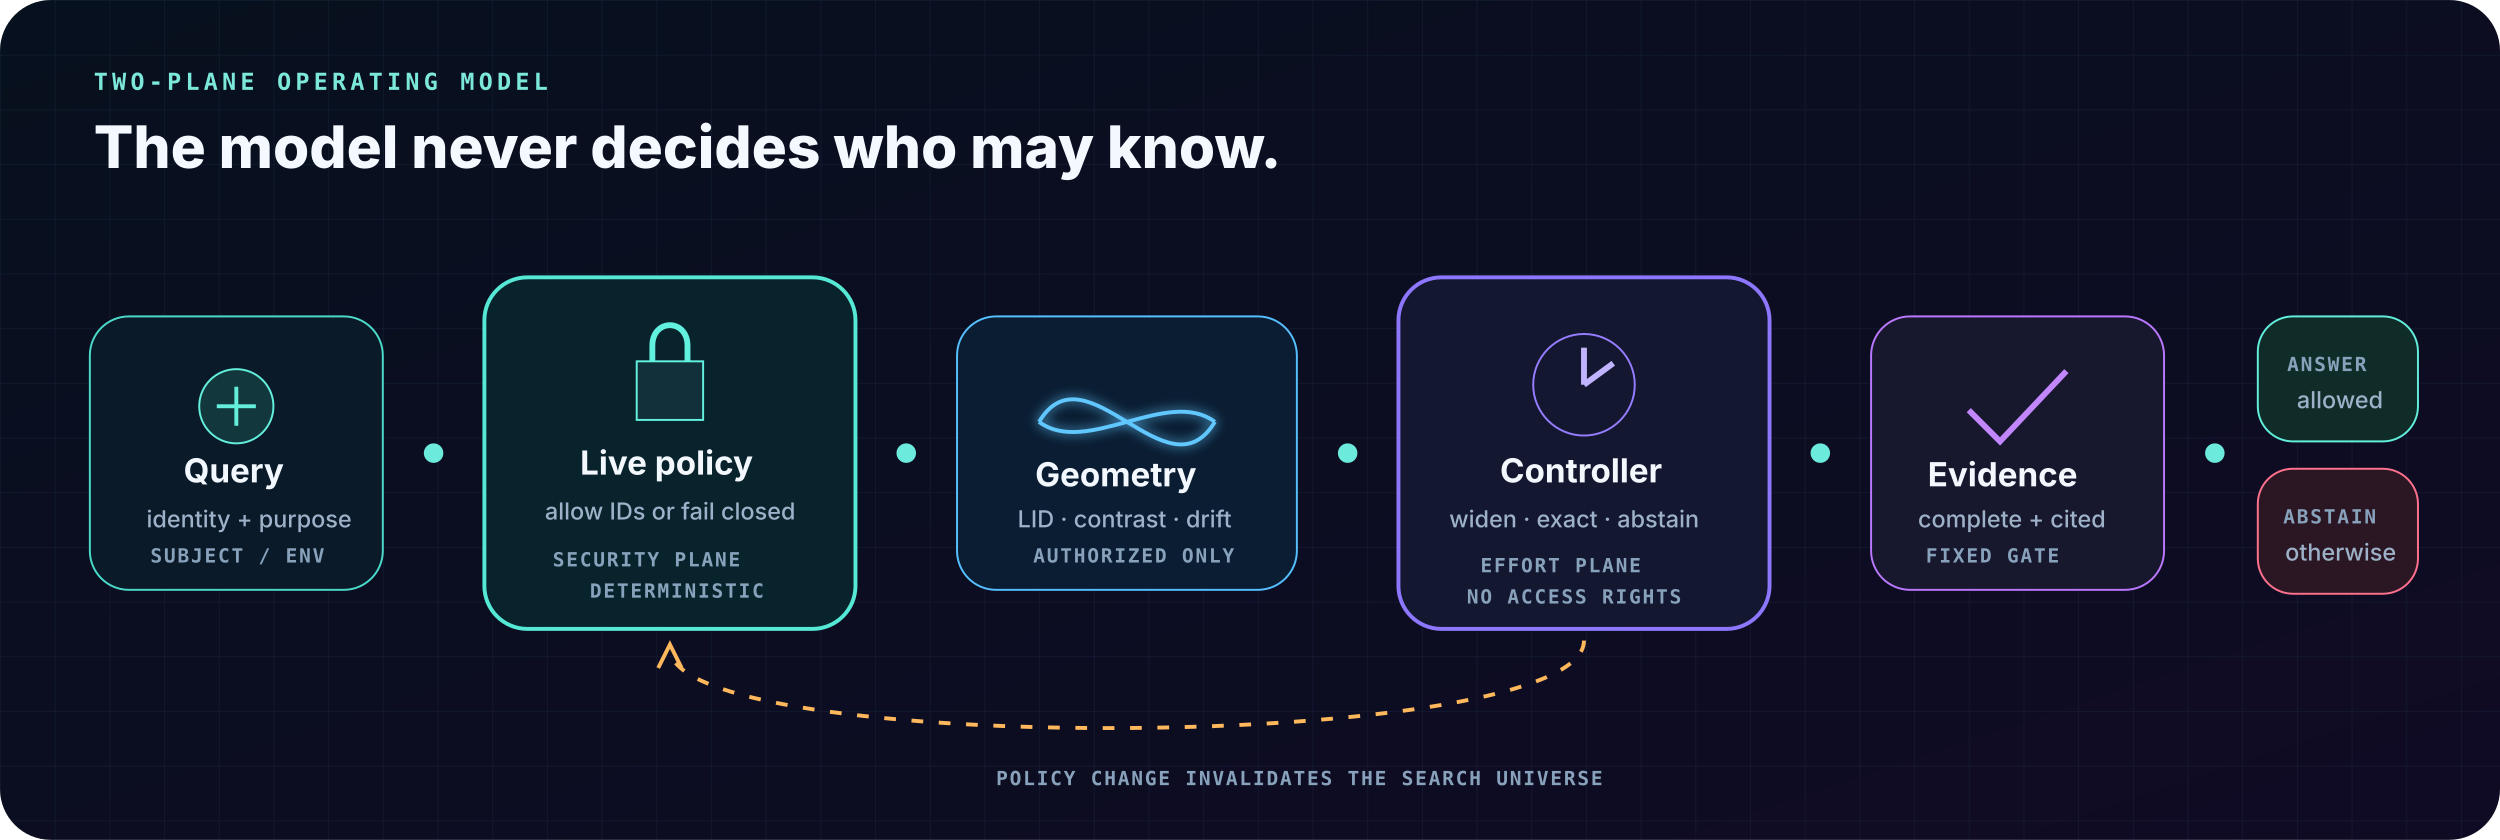
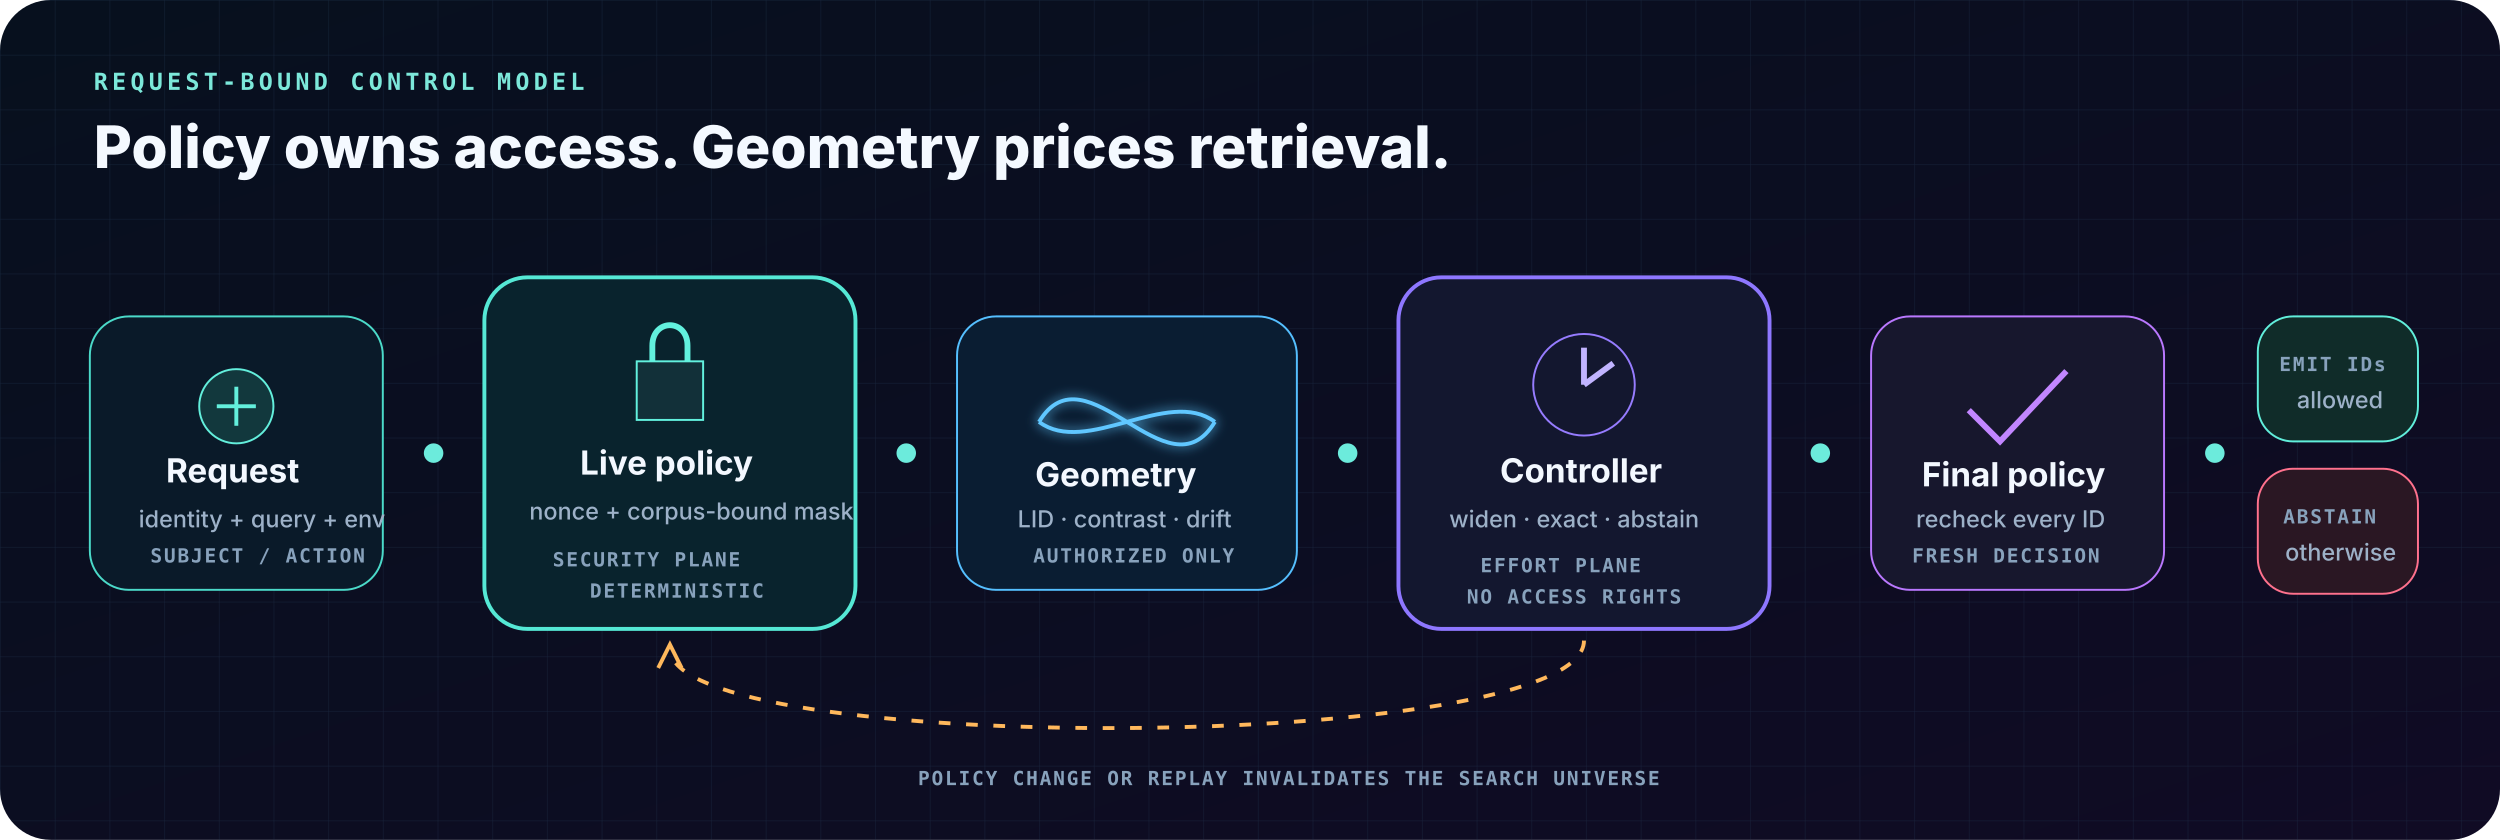
<svg xmlns="http://www.w3.org/2000/svg" width="1280" height="430" viewBox="0 0 1280 430" role="img" aria-labelledby="title desc">
  <defs>
    <linearGradient id="bg" x1="0" y1="0" x2="1" y2="1">
      <stop stop-color="#07101e" />
      <stop offset="1" stop-color="#100b24" />
    </linearGradient>
    <linearGradient id="flow" x1="0" y1="0" x2="1" y2="0">
      <stop stop-color="#59eed9" />
      <stop offset=".5" stop-color="#53b9ff" />
      <stop offset="1" stop-color="#a777ff" />
    </linearGradient>
    <pattern id="grid" width="28" height="28" patternUnits="userSpaceOnUse">
      <path d="M28 0H0V28" fill="none" stroke="#263d59" stroke-width=".5" opacity=".45" />
    </pattern>
    <filter id="glow" x="-40%" y="-40%" width="180%" height="180%">
      <feGaussianBlur stdDeviation="3" result="b" />
      <feMerge>
        <feMergeNode in="b" />
        <feMergeNode in="SourceGraphic" />
      </feMerge>
    </filter>
    <style>
      .eye{font:700 12px ui-monospace,SFMono-Regular,Menlo,monospace;letter-spacing:.18em;fill:#7ce8da}
      .title{font:800 30px -apple-system,BlinkMacSystemFont,"Segoe UI",sans-serif;fill:#f4f9ff}
      .node{font:700 17px -apple-system,BlinkMacSystemFont,"Segoe UI",sans-serif;fill:#f3f8ff}
      .sub{font:500 12px -apple-system,BlinkMacSystemFont,"Segoe UI",sans-serif;fill:#9db1c8}
      .mono{font:700 10px ui-monospace,SFMono-Regular,Menlo,monospace;letter-spacing:.09em;fill:#88a2bc}
    </style>
  </defs>
  <rect width="1280" height="430" rx="26" fill="url(#bg)" />
  <rect width="1280" height="430" rx="26" fill="url(#grid)" />
-   <text class="eye" x="48" y="46">TWO-PLANE OPERATING MODEL</text>
-   <text class="title" x="48" y="86">The model never decides who may know.</text>
+   <text class="eye" x="48" y="46">REQUEST-BOUND CONTROL MODEL</text>
+   <text class="title" x="48" y="86">Policy owns access. Geometry prices retrieval.</text>
  <path d="M74 232H1190" fill="none" stroke="url(#flow)" stroke-width="3" opacity=".7" />
  <g transform="translate(46 162)">
    <rect width="150" height="140" rx="20" fill="#0a1a29" stroke="#4bdac9" />
    <circle cx="75" cy="46" r="19" fill="#12383d" stroke="#63efdc" />
    <path d="M75 36v20M65 46h20" fill="none" stroke="#63efdc" stroke-width="2" />
-     <text class="node" x="48" y="85">Query</text>
-     <text class="sub" x="29" y="108">identity + purpose</text>
-     <text class="mono" x="31" y="126">SUBJECT / ENV</text>
+     <text class="node" x="39" y="85">Request</text>
+     <text class="sub" x="25" y="108">identity + query + env</text>
+     <text class="mono" x="31" y="126">SUBJECT / ACTION</text>
  </g>
  <g transform="translate(248 142)">
    <rect width="190" height="180" rx="22" fill="#09232d" stroke="#55e8d5" stroke-width="2" />
    <path d="M78 43h34v30H78z" fill="#123039" stroke="#62f1de" />
    <path d="M86 43v-8c0-14 18-14 18 0v8" fill="none" stroke="#62f1de" stroke-width="3" />
    <text class="node" x="49" y="101">Live policy</text>
-     <text class="sub" x="31" y="124">allow IDs or fail closed</text>
+     <text class="sub" x="23" y="124">nonce + corpus-bound mask</text>
    <text class="mono" x="35" y="148">SECURITY PLANE</text>
    <text class="mono" x="54" y="164">DETERMINISTIC</text>
  </g>
  <g transform="translate(490 162)">
    <rect width="174" height="140" rx="20" fill="#0a1d32" stroke="#55bfff" />
    <path d="M42 54c24-40 66 40 90 0M42 54c24 18 66-18 90 0" fill="none" stroke="#61c7ff" stroke-width="2" filter="url(#glow)" />
    <text class="node" x="40" y="87">Geometry</text>
    <text class="sub" x="31" y="108">LID · contrast · drift</text>
    <text class="mono" x="39" y="126">AUTHORIZED ONLY</text>
  </g>
  <g transform="translate(716 142)">
    <rect width="190" height="180" rx="22" fill="#13172f" stroke="#8e77ff" stroke-width="2" />
    <circle cx="95" cy="55" r="26" fill="none" stroke="#967cff" />
    <path d="m95 55 15-11M95 55V36" fill="none" stroke="#c1b4ff" stroke-width="3" />
    <text class="node" x="52" y="105">Controller</text>
    <text class="sub" x="26" y="128">widen · exact · abstain</text>
    <text class="mono" x="42" y="151">EFFORT PLANE</text>
    <text class="mono" x="35" y="167">NO ACCESS RIGHTS</text>
  </g>
  <g transform="translate(958 162)">
    <rect width="150" height="140" rx="20" fill="#17172d" stroke="#ba78ff" />
    <path d="m50 48 16 16 34-36" fill="none" stroke="#c286ff" stroke-width="3" />
-     <text class="node" x="29" y="87">Evidence</text>
-     <text class="sub" x="24" y="108">complete + cited</text>
-     <text class="mono" x="28" y="126">FIXED GATE</text>
+     <text class="node" x="26" y="87">Final policy</text>
+     <text class="sub" x="23" y="108">recheck every ID</text>
+     <text class="mono" x="21" y="126">FRESH DECISION</text>
  </g>
  <g transform="translate(1156 162)">
    <rect width="82" height="64" rx="18" fill="#102c29" stroke="#61eedb" />
-     <text class="mono" x="15" y="28" fill="#8df8e8">ANSWER</text>
+     <text class="mono" x="11" y="28" fill="#8df8e8">EMIT IDs</text>
    <text class="sub" x="20" y="47">allowed</text>
    <rect y="78" width="82" height="64" rx="18" fill="#2a1723" stroke="#ff718d" />
    <text class="mono" x="13" y="106" fill="#ff9aae">ABSTAIN</text>
    <text class="sub" x="14" y="125">otherwise</text>
  </g>
  <g fill="#6cebdc">
    <circle cx="222" cy="232" r="5" />
    <circle cx="464" cy="232" r="5" />
    <circle cx="690" cy="232" r="5" />
    <circle cx="932" cy="232" r="5" />
    <circle cx="1134" cy="232" r="5" />
  </g>
  <path d="M811 328C811 386 343 388 343 332" fill="none" stroke="#ffb85c" stroke-width="2" stroke-dasharray="6 8" />
  <path d="m337 342 6-12 6 12" fill="none" stroke="#ffb85c" stroke-width="2" />
-   <text class="mono" x="510" y="402" fill="#ffc978">POLICY CHANGE INVALIDATES THE SEARCH UNIVERSE</text>
+   <text class="mono" x="470" y="402" fill="#ffc978">POLICY CHANGE OR REPLAY INVALIDATES THE SEARCH UNIVERSE</text>
</svg>
